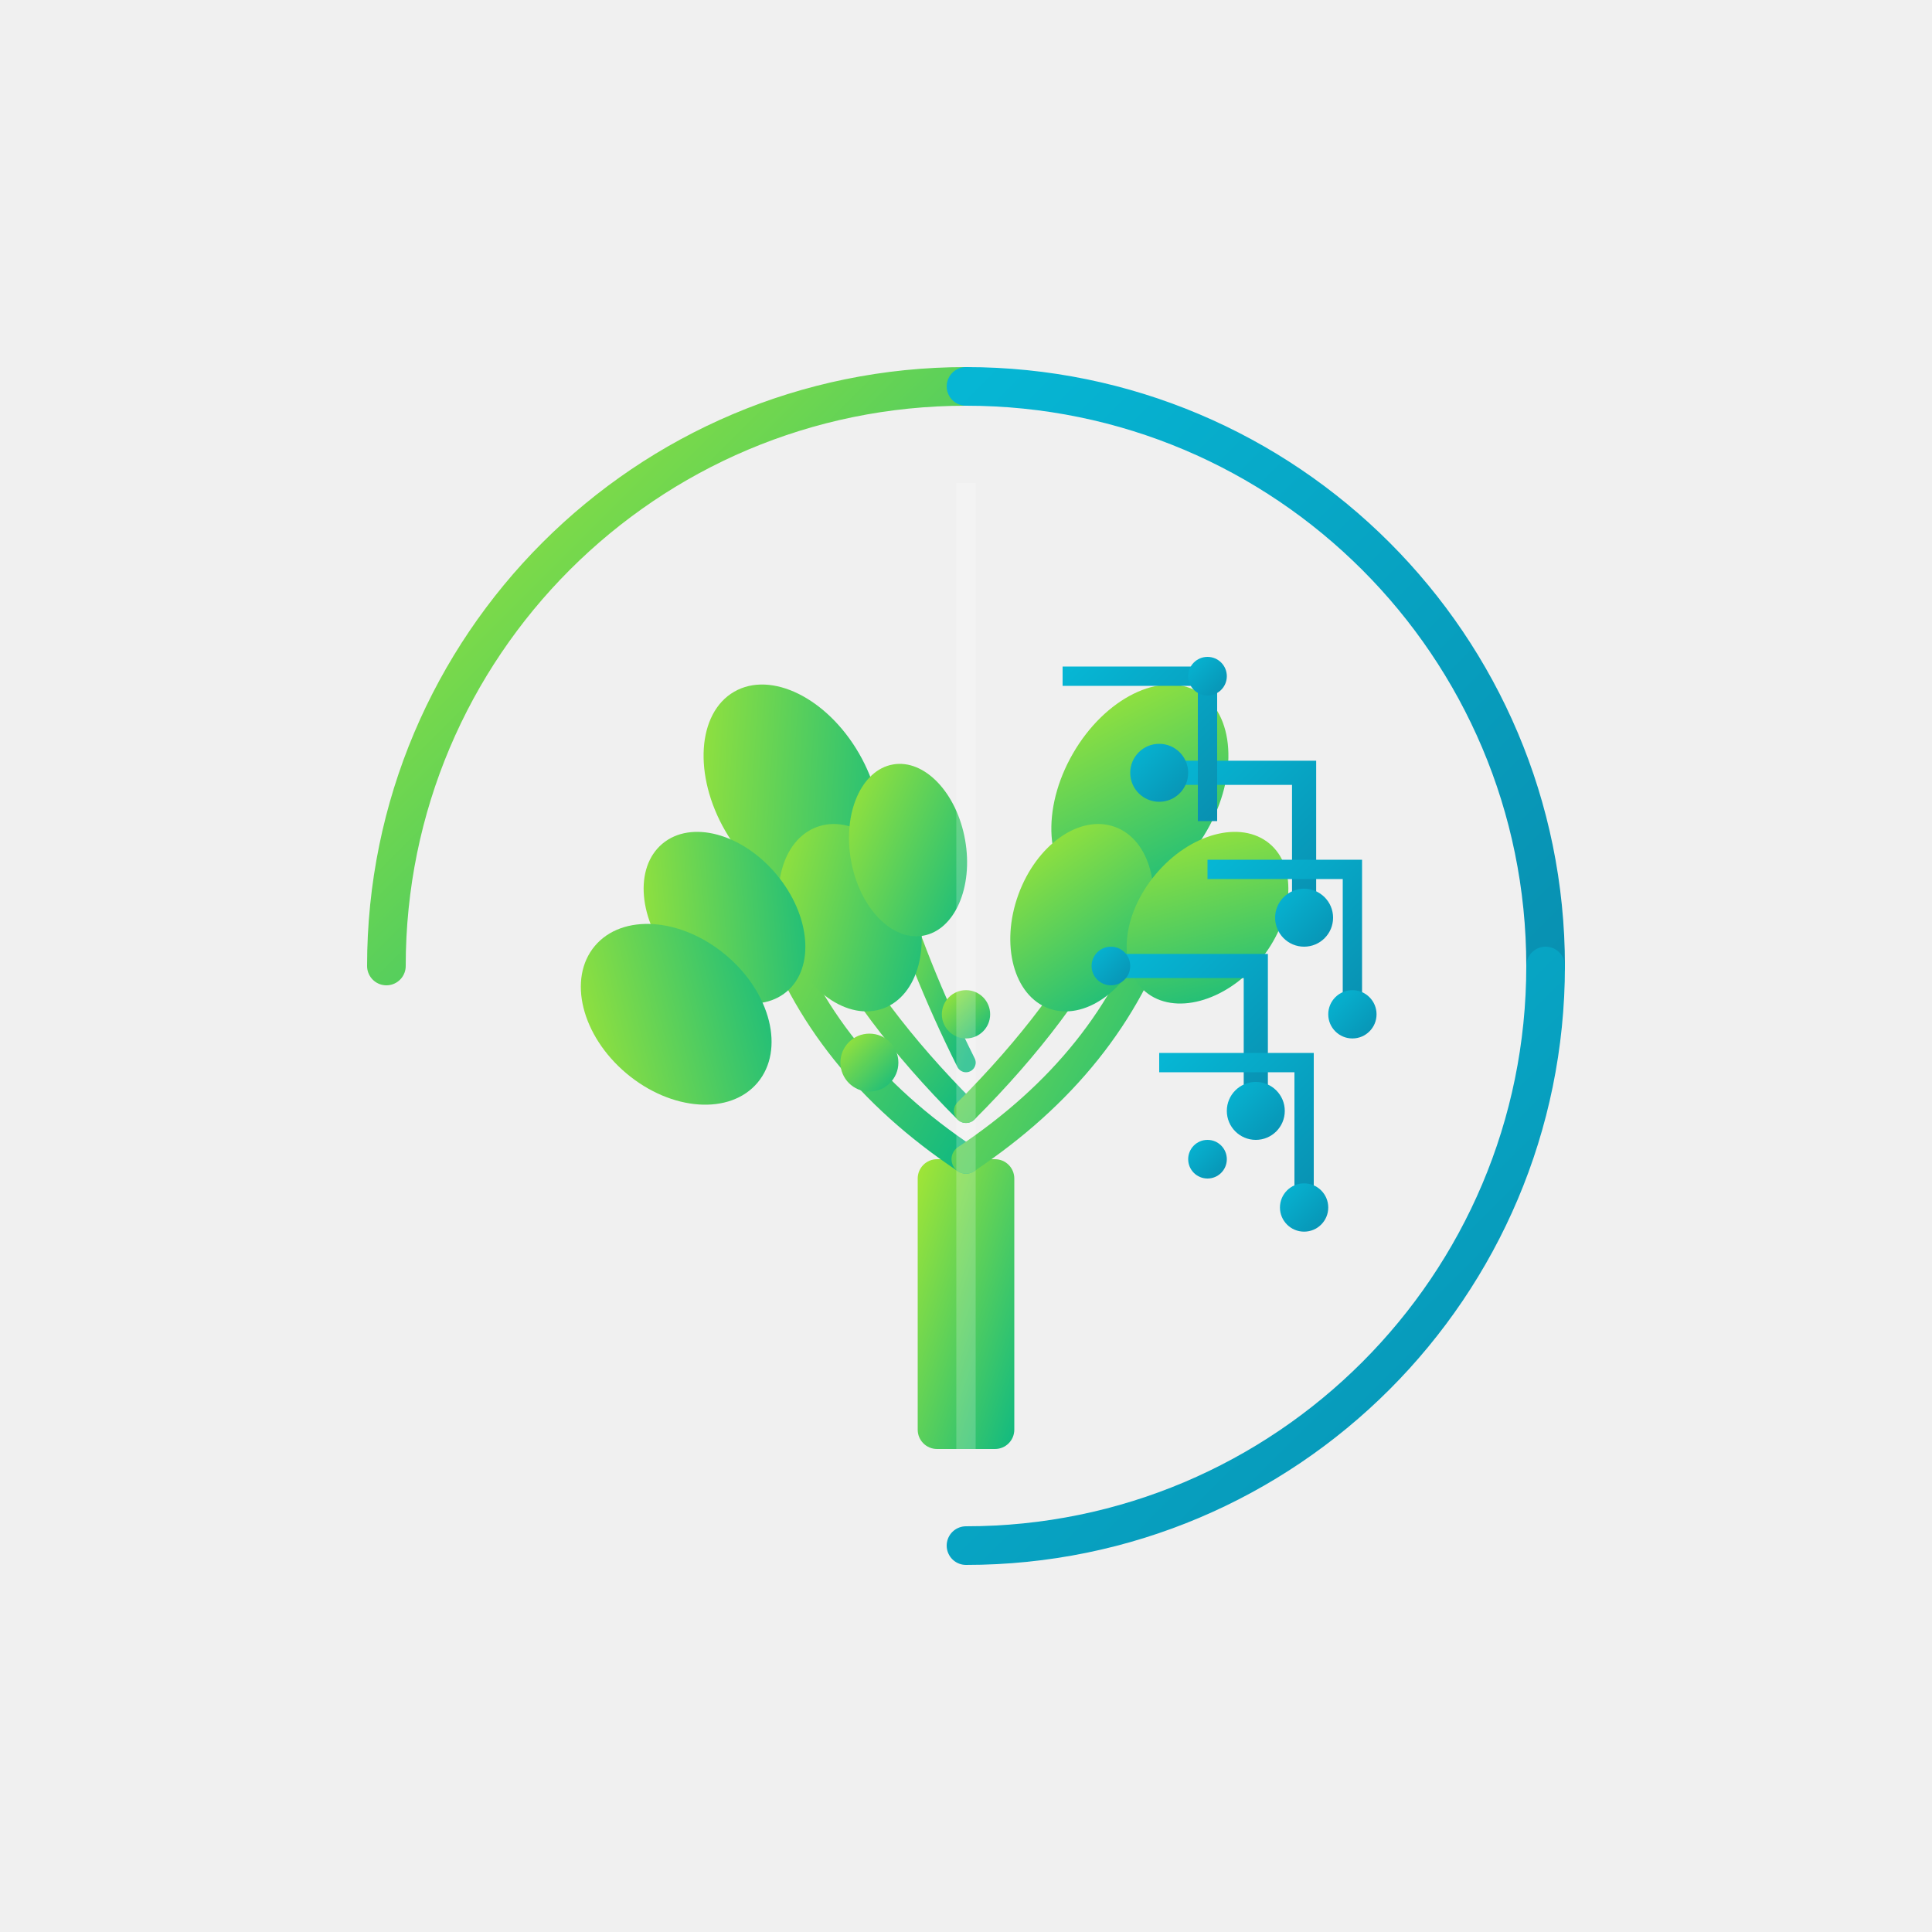
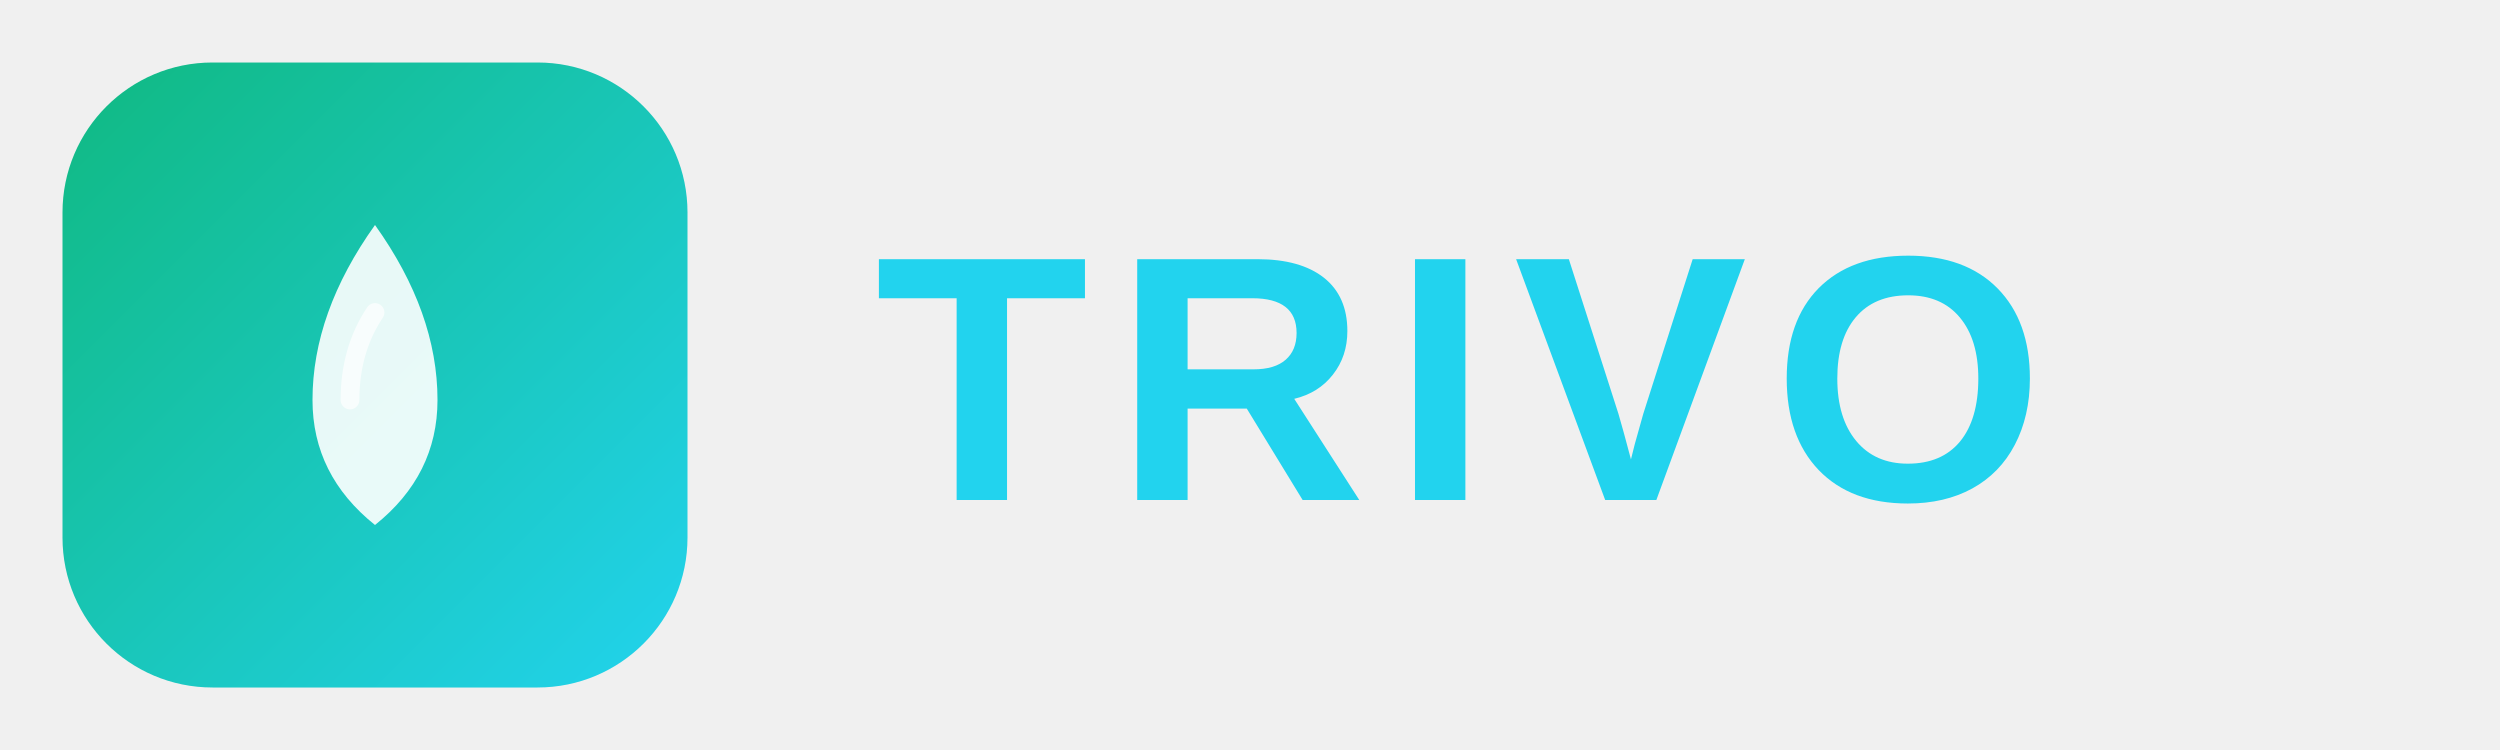
- <svg xmlns="http://www.w3.org/2000/svg" width="200" height="200" viewBox="0 0 200 200" fill="none">
-   <g id="nature-side">
-     <path d="M 40 100 A 60 60 0 0 1 100 40" stroke="url(#greenGradient)" stroke-width="4" fill="none" stroke-linecap="round" />
-     <rect x="95" y="120" width="10" height="30" fill="url(#greenGradient)" rx="2" />
-     <path d="M 100 120 Q 85 110 80 95 Q 75 85 85 80" stroke="url(#greenGradient)" stroke-width="3" fill="none" stroke-linecap="round" />
-     <path d="M 100 115 Q 90 105 85 95" stroke="url(#greenGradient)" stroke-width="2.5" fill="none" stroke-linecap="round" />
-     <path d="M 100 110 Q 95 100 92 90" stroke="url(#greenGradient)" stroke-width="2" fill="none" stroke-linecap="round" />
-     <ellipse cx="82" cy="82" rx="8" ry="12" fill="url(#greenGradient)" transform="rotate(-30 82 82)" />
-     <ellipse cx="88" cy="95" rx="7" ry="10" fill="url(#greenGradient)" transform="rotate(-20 88 95)" />
-     <ellipse cx="94" cy="88" rx="6" ry="9" fill="url(#greenGradient)" transform="rotate(-10 94 88)" />
-     <ellipse cx="75" cy="95" rx="7" ry="10" fill="url(#greenGradient)" transform="rotate(-40 75 95)" />
-     <ellipse cx="70" cy="105" rx="8" ry="11" fill="url(#greenGradient)" transform="rotate(-50 70 105)" />
-     <path d="M 100 120 Q 115 110 120 95 Q 125 85 115 80" stroke="url(#greenGradient)" stroke-width="3" fill="none" stroke-linecap="round" />
-     <path d="M 100 115 Q 110 105 115 95" stroke="url(#greenGradient)" stroke-width="2.5" fill="none" stroke-linecap="round" />
-     <ellipse cx="118" cy="82" rx="8" ry="12" fill="url(#greenGradient)" transform="rotate(30 118 82)" />
-     <ellipse cx="112" cy="95" rx="7" ry="10" fill="url(#greenGradient)" transform="rotate(20 112 95)" />
-     <ellipse cx="125" cy="95" rx="7" ry="10" fill="url(#greenGradient)" transform="rotate(40 125 95)" />
-     <circle cx="90" cy="110" r="3" fill="url(#greenGradient)" />
-     <circle cx="100" cy="105" r="2.5" fill="url(#greenGradient)" />
-   </g>
-   <g id="tech-side">
-     <path d="M 100 40 A 60 60 0 0 1 160 100" stroke="url(#cyanGradient)" stroke-width="4" fill="none" stroke-linecap="round" />
-     <path d="M 160 100 A 60 60 0 0 1 100 160" stroke="url(#cyanGradient)" stroke-width="4" fill="none" stroke-linecap="round" />
-     <path d="M 120 80 L 135 80 L 135 95" stroke="url(#cyanGradient)" stroke-width="2.5" fill="none" />
-     <path d="M 125 90 L 140 90 L 140 105" stroke="url(#cyanGradient)" stroke-width="2" fill="none" />
-     <path d="M 115 100 L 130 100 L 130 115" stroke="url(#cyanGradient)" stroke-width="2.5" fill="none" />
-     <path d="M 120 110 L 135 110 L 135 125" stroke="url(#cyanGradient)" stroke-width="2" fill="none" />
-     <circle cx="120" cy="80" r="3" fill="url(#cyanGradient)" />
-     <circle cx="135" cy="95" r="3" fill="url(#cyanGradient)" />
-     <circle cx="140" cy="105" r="2.5" fill="url(#cyanGradient)" />
-     <circle cx="130" cy="115" r="3" fill="url(#cyanGradient)" />
-     <circle cx="135" cy="125" r="2.5" fill="url(#cyanGradient)" />
-     <path d="M 110 70 L 125 70 L 125 85" stroke="url(#cyanGradient)" stroke-width="2" fill="none" />
-     <path d="M 110 120 L 125 120" stroke="url(#cyanGradient)" stroke-width="2" fill="none" />
-     <circle cx="125" cy="70" r="2" fill="url(#cyanGradient)" />
-     <circle cx="125" cy="120" r="2" fill="url(#cyanGradient)" />
-     <circle cx="115" cy="100" r="2" fill="url(#cyanGradient)" />
-   </g>
-   <line x1="100" y1="50" x2="100" y2="150" stroke="rgba(255,255,255,0.2)" stroke-width="2" />
+ <svg xmlns="http://www.w3.org/2000/svg" width="200" height="60" viewBox="0 0 200 60" fill="none">
+   <rect x="5" y="5" width="50" height="50" rx="12" fill="url(#logoGradient)" />
+   <path d="M 30 18 Q 35 25 35 32 Q 35 38 30 42 Q 25 38 25 32 Q 25 25 30 18 Z" fill="white" opacity="0.9" />
+   <path d="M 30 25 Q 28 28 28 32" stroke="white" stroke-width="1.5" fill="none" stroke-linecap="round" opacity="0.7" />
+   <text x="70" y="40" font-family="Arial, sans-serif" font-size="28" font-weight="700" fill="#22d3ee" letter-spacing="2">TRIVO</text>
  <defs>
-     <linearGradient id="greenGradient" x1="0%" y1="0%" x2="100%" y2="100%">
-       <stop offset="0%" style="stop-color:#a3e635;stop-opacity:1" />
-       <stop offset="100%" style="stop-color:#10b981;stop-opacity:1" />
-     </linearGradient>
-     <linearGradient id="cyanGradient" x1="0%" y1="0%" x2="100%" y2="100%">
-       <stop offset="0%" style="stop-color:#06b6d4;stop-opacity:1" />
-       <stop offset="100%" style="stop-color:#0891b2;stop-opacity:1" />
+     <linearGradient id="logoGradient" x1="0%" y1="0%" x2="100%" y2="100%">
+       <stop offset="0%" style="stop-color:#10b981;stop-opacity:1" />
+       <stop offset="100%" style="stop-color:#22d3ee;stop-opacity:1" />
    </linearGradient>
  </defs>
</svg>
